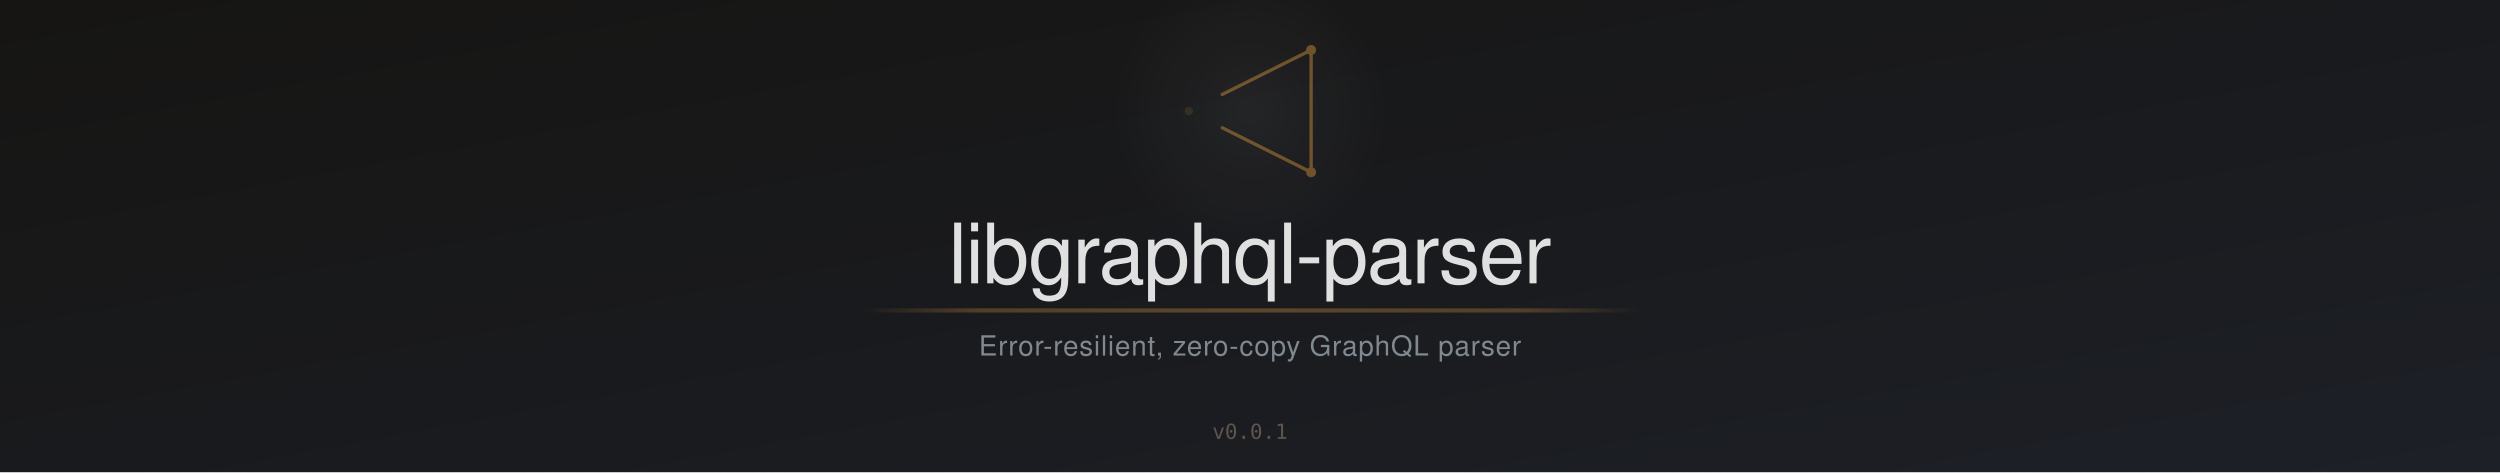
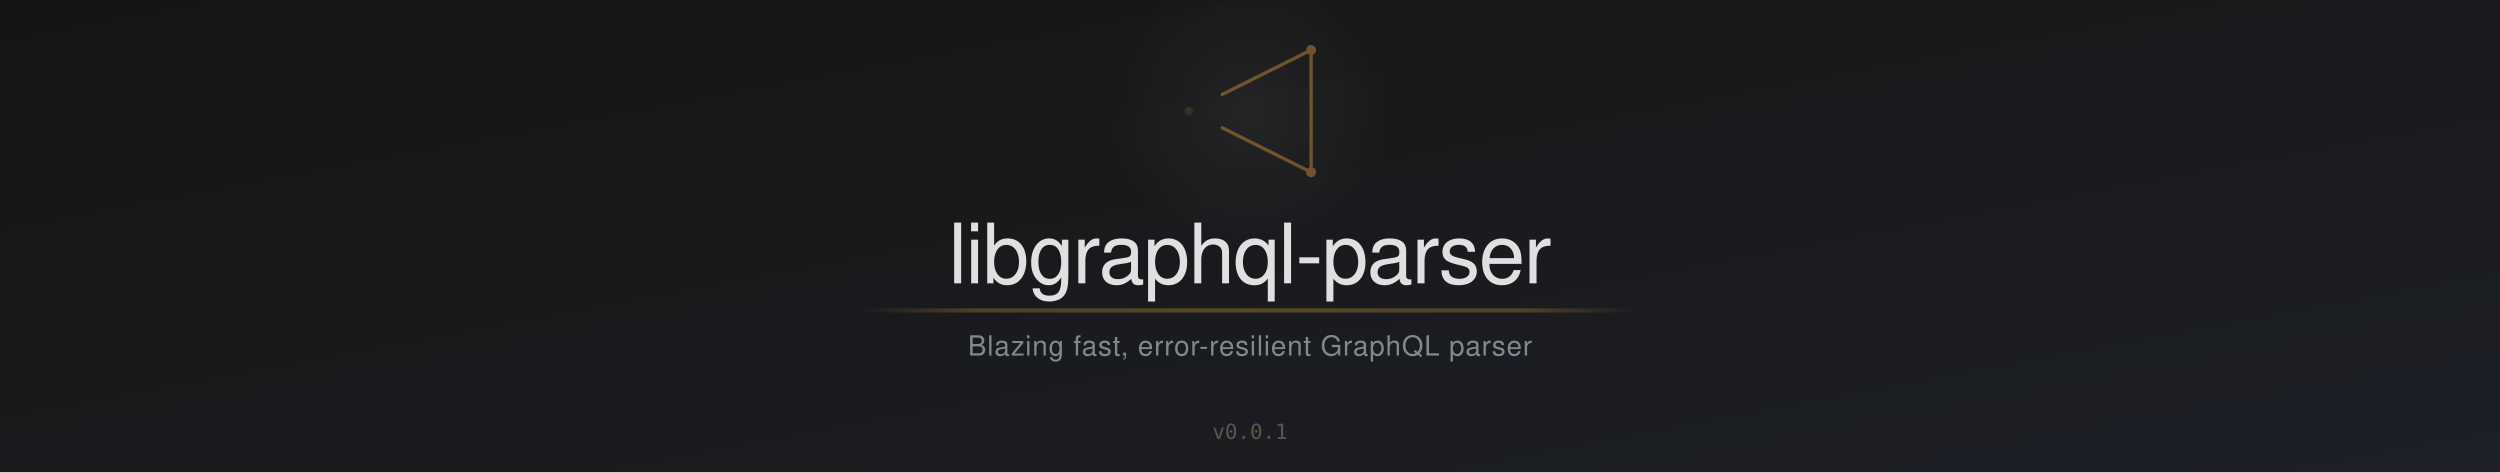
<svg xmlns="http://www.w3.org/2000/svg" viewBox="0 0 900 170" width="900" height="170">
  <defs>
    <linearGradient id="bg" x1="0" y1="0" x2="1" y2="1">
      <stop offset="0%" stop-color="#171614" />
      <stop offset="50%" stop-color="#1a1b1e" />
      <stop offset="100%" stop-color="#1e2128" />
    </linearGradient>
    <filter id="grain">
      <feTurbulence type="fractalNoise" baseFrequency="0.65" numOctaves="3" stitchTiles="stitch" />
      <feColorMatrix type="saturate" values="0" />
      <feBlend in="SourceGraphic" mode="multiply" result="blend" />
      <feComponentTransfer>
        <feFuncA type="linear" slope="0.06" />
      </feComponentTransfer>
      <feComposite in2="SourceGraphic" operator="in" />
    </filter>
    <linearGradient id="accent" x1="0" y1="0" x2="1" y2="0">
      <stop offset="0%" stop-color="#d4943c" stop-opacity="0" />
      <stop offset="15%" stop-color="#d4943c" stop-opacity="0.30" />
      <stop offset="50%" stop-color="#d4943c" stop-opacity="0.35" />
      <stop offset="85%" stop-color="#d4943c" stop-opacity="0.30" />
      <stop offset="100%" stop-color="#d4943c" stop-opacity="0" />
    </linearGradient>
    <radialGradient id="glow">
      <stop offset="0%" stop-color="#ffffff" stop-opacity="0.05" />
      <stop offset="100%" stop-color="#ffffff" stop-opacity="0" />
    </radialGradient>
  </defs>
  <rect width="900" height="170" fill="url(#bg)" />
  <rect width="900" height="170" filter="url(#grain)" opacity="0.5" />
  <circle cx="450" cy="40" r="50" fill="url(#glow)" />
  <g transform="translate(450, 40) scale(1.0)" opacity="0.45">
    <line x1="22" y1="-22" x2="22" y2="22" stroke="#d4943c" stroke-width="1.2" stroke-linecap="round" />
    <line x1="22" y1="-22" x2="-10" y2="-6" stroke="#d4943c" stroke-width="1.2" stroke-linecap="round" />
    <line x1="22" y1="22" x2="-10" y2="6" stroke="#d4943c" stroke-width="1.2" stroke-linecap="round" />
    <circle cx="-22" cy="0" r="1.5" fill="#d4943c" opacity="0.3" />
    <circle cx="22" cy="-22" r="1.8" fill="#d4943c" />
    <circle cx="22" cy="22" r="1.8" fill="#d4943c" />
  </g>
  <text x="450" y="102" text-anchor="middle" fill="#e0e0e0" font-family="-apple-system, 'Segoe UI', Helvetica, Arial, sans-serif" font-size="30" font-weight="400" letter-spacing="-0.5">libgraphql-parser</text>
  <rect x="310" y="111" width="280" height="1.5" fill="url(#accent)" rx="0.75" />
-   <text x="450" y="128" text-anchor="middle" fill="#808890" font-family="-apple-system, 'Segoe UI', Helvetica, Arial, sans-serif" font-size="10" letter-spacing="0.3">Error-resilient, zero-copy GraphQL parser</text>
+   <text x="450" y="128" text-anchor="middle" fill="#808890" font-family="-apple-system, 'Segoe UI', Helvetica, Arial, sans-serif" font-size="10" letter-spacing="0.3">Blazing fast, error-resilient GraphQL parser</text>
  <text x="450" y="158" text-anchor="middle" fill="#5d554d" font-family="'SF Mono', 'Cascadia Code', monospace" font-size="7.5">v0.0.1</text>
</svg>
